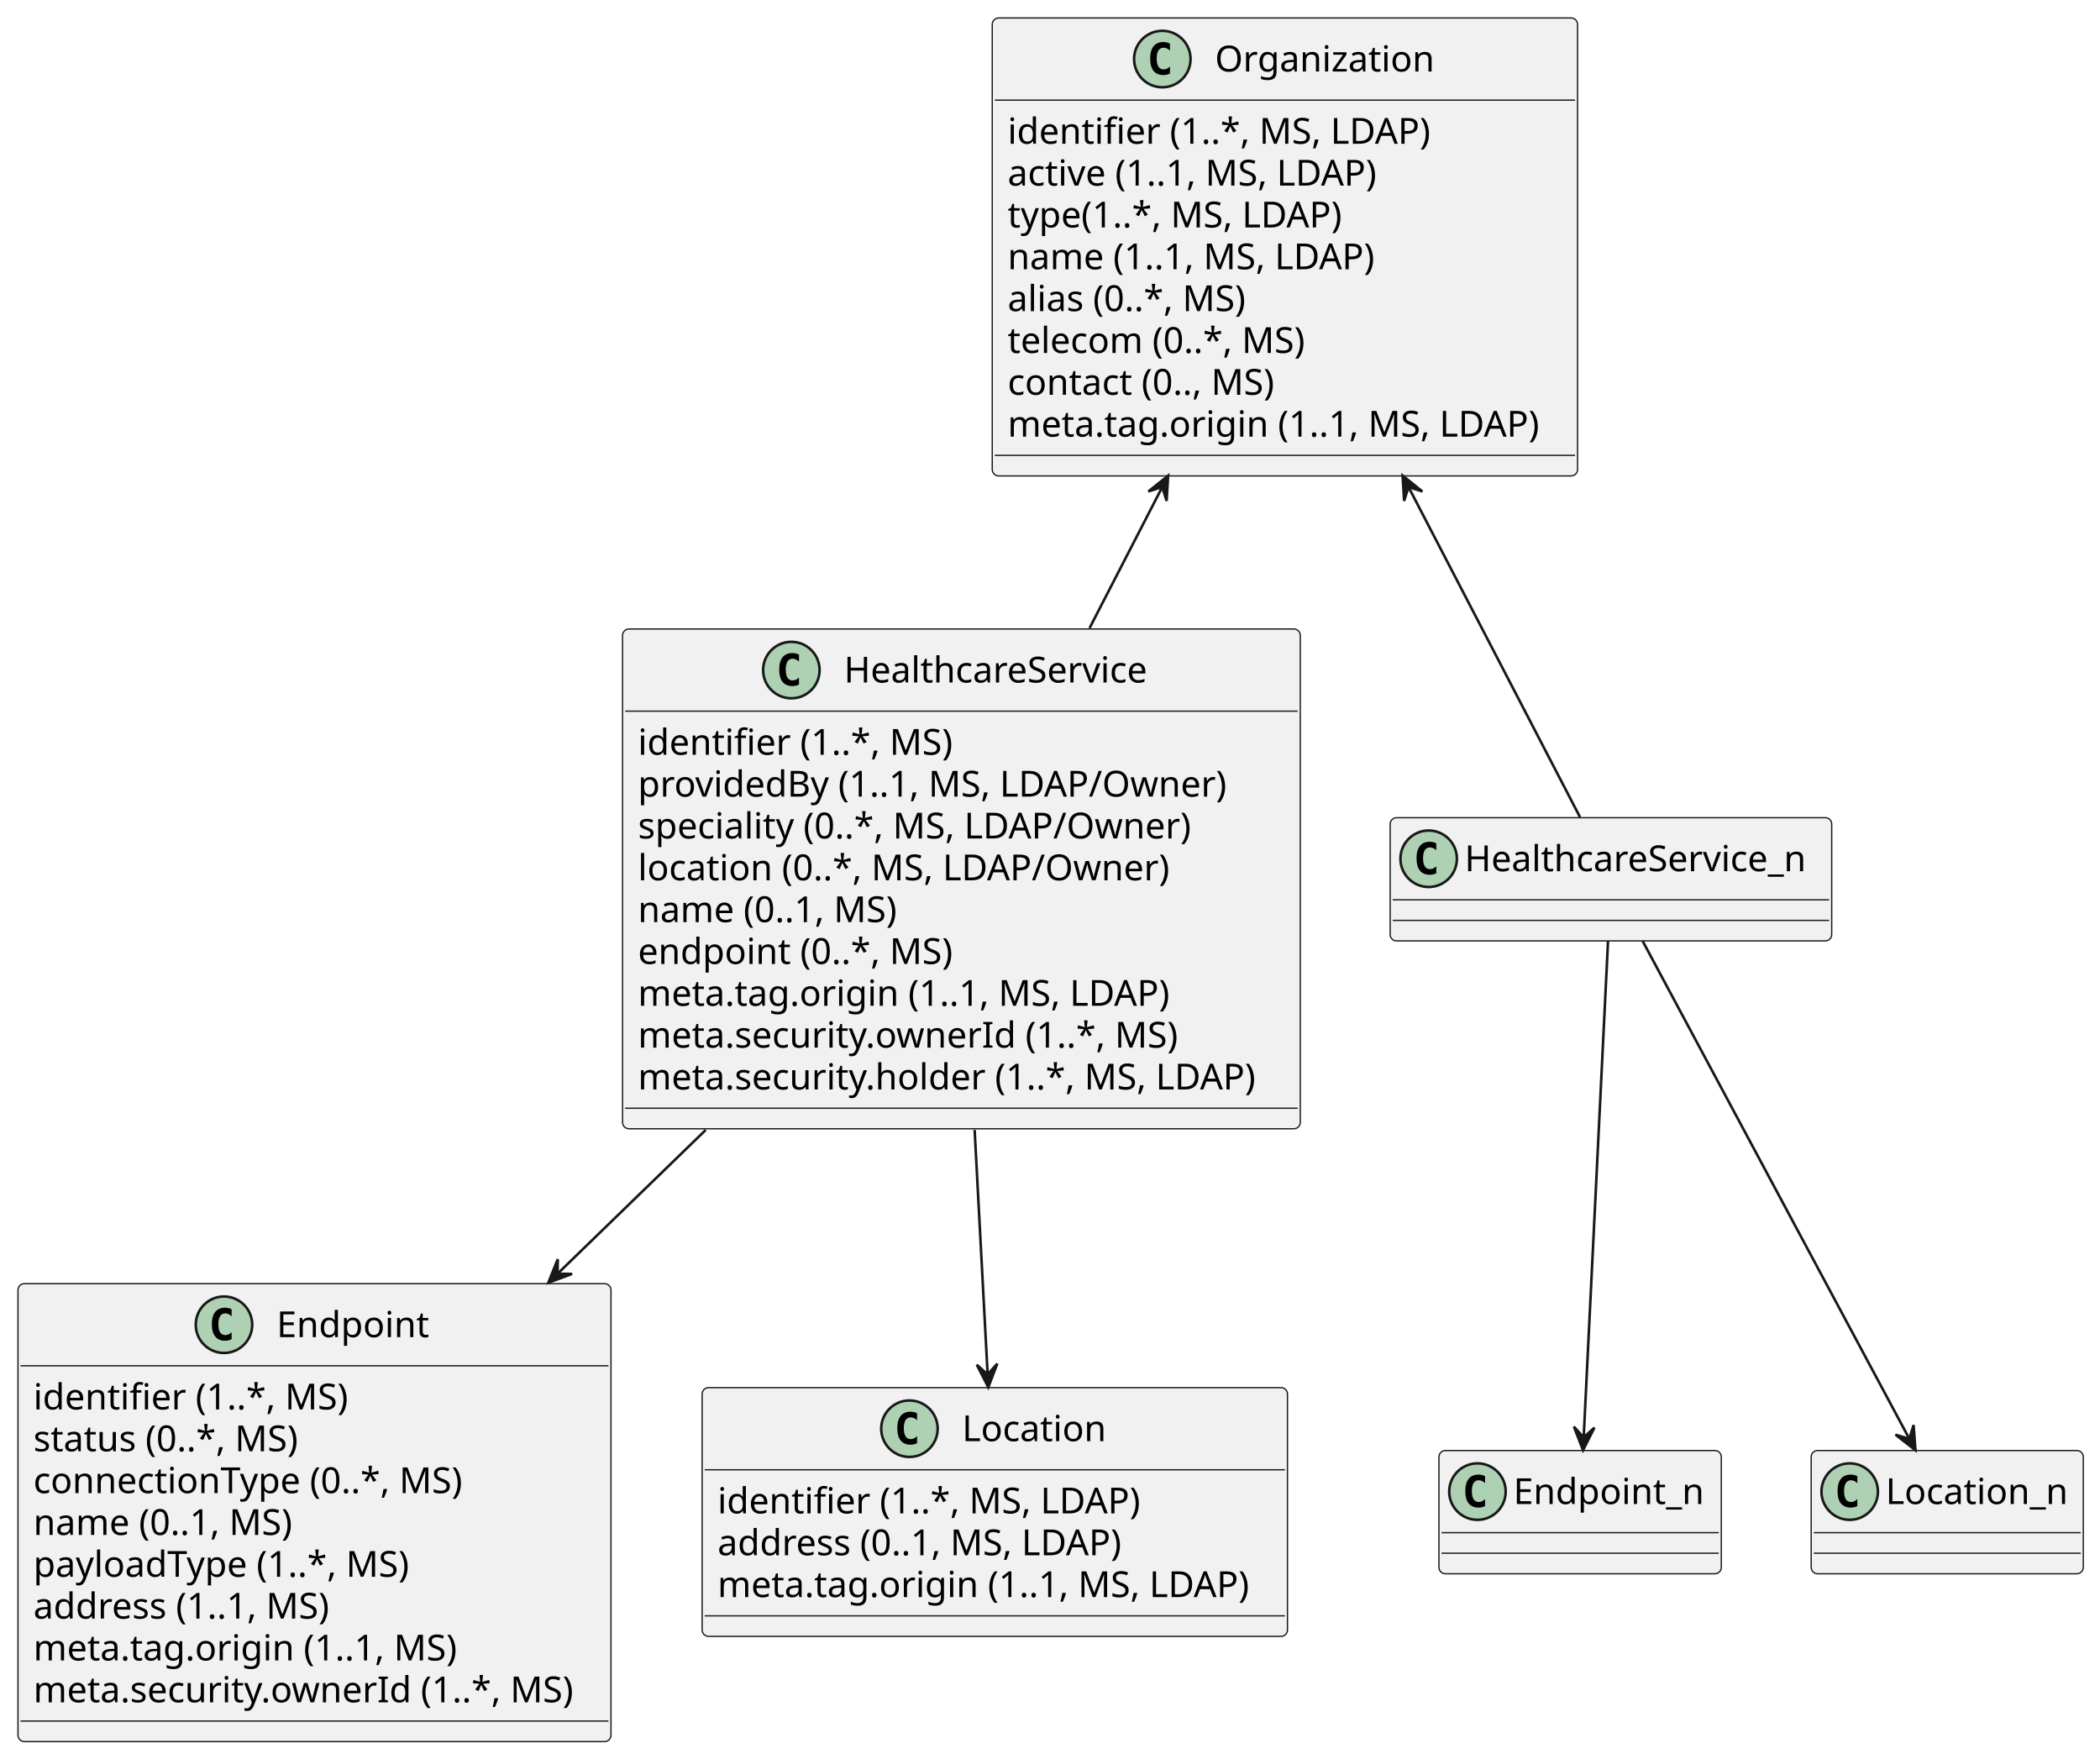
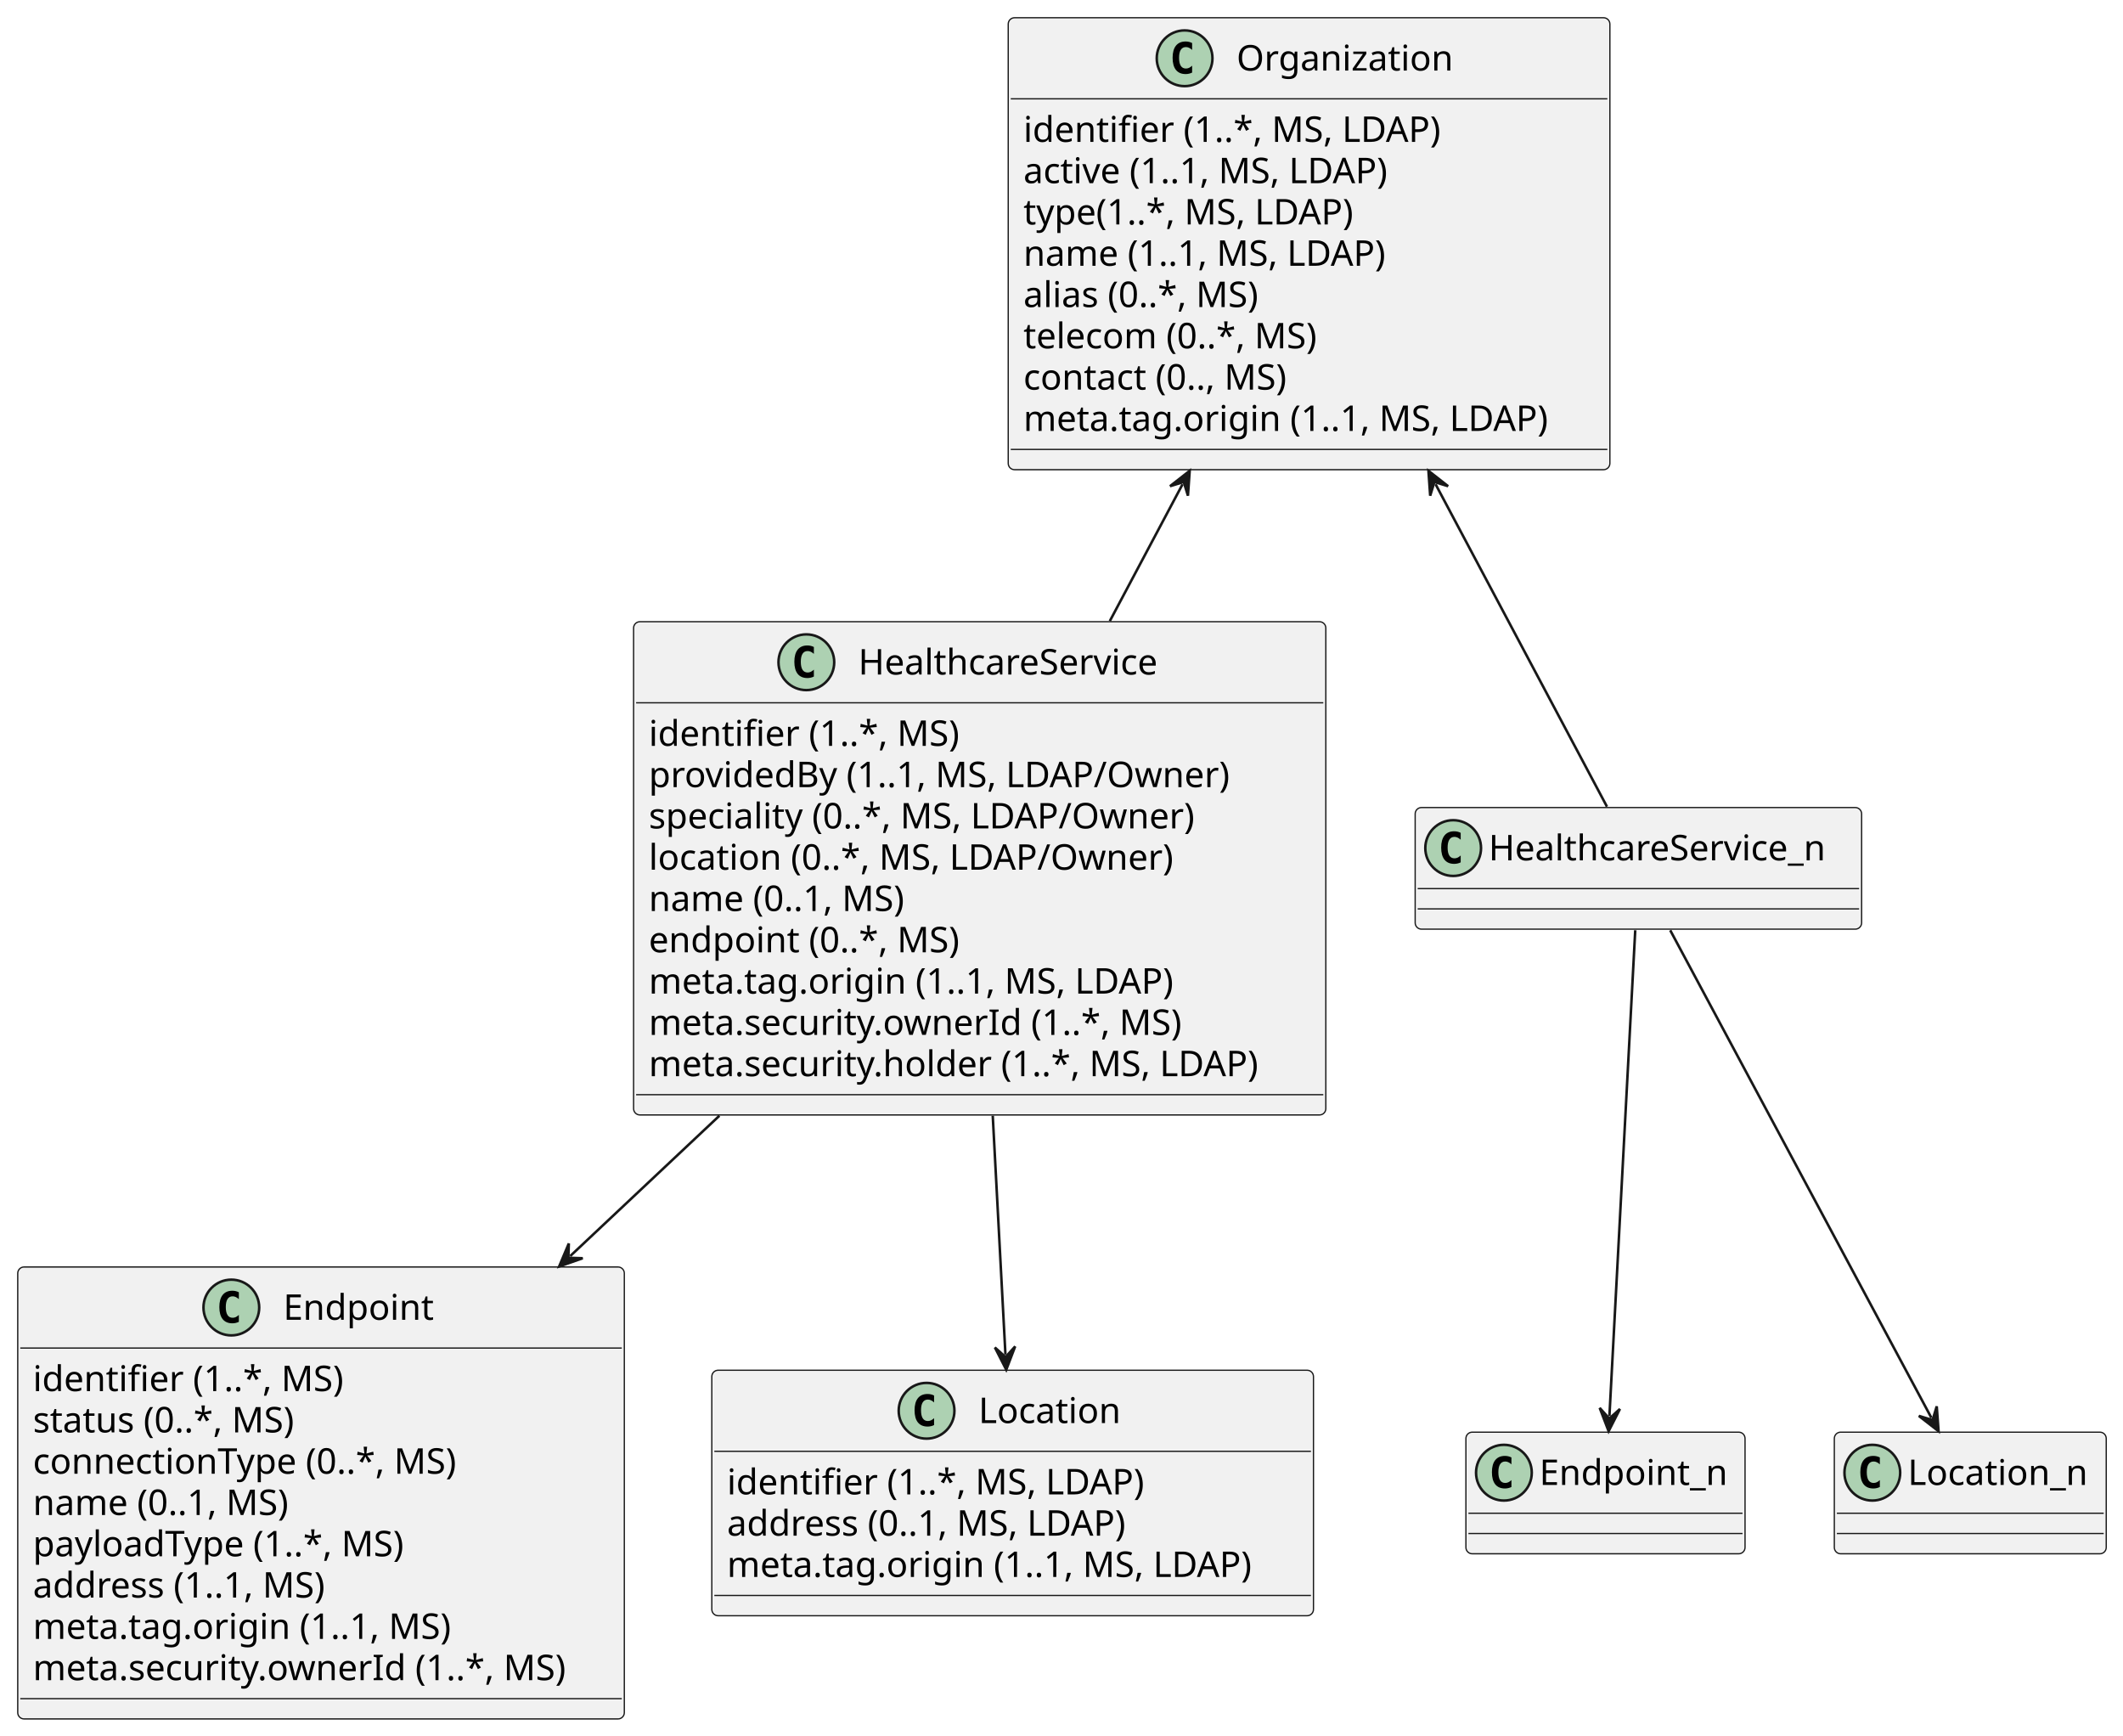
- <svg xmlns="http://www.w3.org/2000/svg" contentStyleType="text/css" height="685px" preserveAspectRatio="none" style="width:818px;height:685px;background:#FFFFFF;" version="1.1" viewBox="0 0 818 685" width="818px" zoomAndPan="magnify">
+ <svg xmlns="http://www.w3.org/2000/svg" contentStyleType="text/css" data-diagram-type="CLASS" height="685px" preserveAspectRatio="none" style="width:838px;height:685px;background:#FFFFFF;" version="1.1" viewBox="0 0 838 685" width="838px" zoomAndPan="magnify">
  <defs />
  <g>
-     <g id="elem_Organization">
-       <rect codeLine="2" fill="#F1F1F1" height="178.375" id="Organization" rx="2.5" ry="2.5" style="stroke:#181818;stroke-width:0.5;" width="228" x="386.5" y="7" />
-       <ellipse cx="452.75" cy="23" fill="#ADD1B2" rx="11" ry="11" style="stroke:#181818;stroke-width:1.0;" />
-       <path d="M455.719,28.641 Q455.141,28.938 454.5,29.078 Q453.859,29.234 453.156,29.234 Q450.656,29.234 449.328,27.594 Q448.016,25.938 448.016,22.812 Q448.016,19.688 449.328,18.031 Q450.656,16.375 453.156,16.375 Q453.859,16.375 454.5,16.531 Q455.156,16.688 455.719,16.984 L455.719,19.703 Q455.094,19.125 454.5,18.859 Q453.906,18.578 453.281,18.578 Q451.938,18.578 451.25,19.656 Q450.562,20.719 450.562,22.812 Q450.562,24.906 451.25,25.984 Q451.938,27.047 453.281,27.047 Q453.906,27.047 454.5,26.781 Q455.094,26.5 455.719,25.922 L455.719,28.641 Z " fill="#000000" />
-       <text fill="#000000" font-family="sans-serif" font-size="14" lengthAdjust="spacing" textLength="87" x="473.25" y="27.847">Organization</text>
-       <line style="stroke:#181818;stroke-width:0.5;" x1="387.5" x2="613.5" y1="39" y2="39" />
-       <text fill="#000000" font-family="sans-serif" font-size="14" lengthAdjust="spacing" textLength="170" x="392.5" y="55.995">identifier (1..*, MS, LDAP)</text>
-       <text fill="#000000" font-family="sans-serif" font-size="14" lengthAdjust="spacing" textLength="153" x="392.5" y="72.292">active (1..1, MS, LDAP)</text>
-       <text fill="#000000" font-family="sans-serif" font-size="14" lengthAdjust="spacing" textLength="137" x="392.5" y="88.589">type(1..*, MS, LDAP)</text>
-       <text fill="#000000" font-family="sans-serif" font-size="14" lengthAdjust="spacing" textLength="152" x="392.5" y="104.886">name (1..1, MS, LDAP)</text>
-       <text fill="#000000" font-family="sans-serif" font-size="14" lengthAdjust="spacing" textLength="97" x="392.5" y="121.183">alias (0..*, MS)</text>
-       <text fill="#000000" font-family="sans-serif" font-size="14" lengthAdjust="spacing" textLength="123" x="392.5" y="137.48">telecom (0..*, MS)</text>
-       <text fill="#000000" font-family="sans-serif" font-size="14" lengthAdjust="spacing" textLength="112" x="392.5" y="153.776">contact (0.., MS)</text>
-       <text fill="#000000" font-family="sans-serif" font-size="14" lengthAdjust="spacing" textLength="216" x="392.5" y="170.073">meta.tag.origin (1..1, MS, LDAP)</text>
-       <line style="stroke:#181818;stroke-width:0.5;" x1="387.5" x2="613.5" y1="177.375" y2="177.375" />
+     <g class="entity" data-entity="Organization" data-source-line="2" data-uid="ent0002" id="entity_Organization">
+       <rect fill="#F1F1F1" height="178.375" rx="2.5" ry="2.5" style="stroke:#181818;stroke-width:0.5;" width="237.49" x="397.97" y="7" />
+       <ellipse cx="467.591" cy="23" fill="#ADD1B2" rx="11" ry="11" style="stroke:#181818;stroke-width:1;" />
+       <path d="M470.559,28.641 Q469.981,28.938 469.341,29.078 Q468.7,29.234 467.997,29.234 Q465.497,29.234 464.169,27.594 Q462.856,25.938 462.856,22.812 Q462.856,19.688 464.169,18.031 Q465.497,16.375 467.997,16.375 Q468.7,16.375 469.341,16.531 Q469.997,16.688 470.559,16.984 L470.559,19.703 Q469.934,19.125 469.341,18.859 Q468.747,18.578 468.122,18.578 Q466.778,18.578 466.091,19.656 Q465.403,20.719 465.403,22.812 Q465.403,24.906 466.091,25.984 Q466.778,27.047 468.122,27.047 Q468.747,27.047 469.341,26.781 Q469.934,26.5 470.559,25.922 L470.559,28.641 Z " fill="#000000" />
+       <text fill="#000000" font-family="sans-serif" font-size="14" lengthAdjust="spacing" textLength="89.749" x="488.091" y="27.847">Organization</text>
+       <line style="stroke:#181818;stroke-width:0.5;" x1="398.97" x2="634.46" y1="39" y2="39" />
+       <text fill="#000000" font-family="sans-serif" font-size="14" lengthAdjust="spacing" textLength="178.377" x="403.97" y="55.995">identifier (1..*, MS, LDAP)</text>
+       <text fill="#000000" font-family="sans-serif" font-size="14" lengthAdjust="spacing" textLength="160.009" x="403.97" y="72.292">active (1..1, MS, LDAP)</text>
+       <text fill="#000000" font-family="sans-serif" font-size="14" lengthAdjust="spacing" textLength="142.372" x="403.97" y="88.589">type(1..*, MS, LDAP)</text>
+       <text fill="#000000" font-family="sans-serif" font-size="14" lengthAdjust="spacing" textLength="157.158" x="403.97" y="104.886">name (1..1, MS, LDAP)</text>
+       <text fill="#000000" font-family="sans-serif" font-size="14" lengthAdjust="spacing" textLength="102.279" x="403.97" y="121.183">alias (0..*, MS)</text>
+       <text fill="#000000" font-family="sans-serif" font-size="14" lengthAdjust="spacing" textLength="126.554" x="403.97" y="137.48">telecom (0..*, MS)</text>
+       <text fill="#000000" font-family="sans-serif" font-size="14" lengthAdjust="spacing" textLength="115.439" x="403.97" y="153.776">contact (0.., MS)</text>
+       <text fill="#000000" font-family="sans-serif" font-size="14" lengthAdjust="spacing" textLength="225.49" x="403.97" y="170.073">meta.tag.origin (1..1, MS, LDAP)</text>
+       <line style="stroke:#181818;stroke-width:0.5;" x1="398.97" x2="634.46" y1="177.375" y2="177.375" />
    </g>
-     <g id="elem_HealthcareService">
-       <rect codeLine="13" fill="#F1F1F1" height="194.672" id="HealthcareService" rx="2.5" ry="2.5" style="stroke:#181818;stroke-width:0.5;" width="264" x="242.5" y="245" />
-       <ellipse cx="308.25" cy="261" fill="#ADD1B2" rx="11" ry="11" style="stroke:#181818;stroke-width:1.0;" />
-       <path d="M311.219,266.641 Q310.641,266.938 310,267.078 Q309.359,267.234 308.656,267.234 Q306.156,267.234 304.828,265.594 Q303.516,263.938 303.516,260.812 Q303.516,257.688 304.828,256.031 Q306.156,254.375 308.656,254.375 Q309.359,254.375 310,254.531 Q310.656,254.688 311.219,254.984 L311.219,257.703 Q310.594,257.125 310,256.859 Q309.406,256.578 308.781,256.578 Q307.438,256.578 306.75,257.656 Q306.062,258.719 306.062,260.812 Q306.062,262.906 306.75,263.984 Q307.438,265.047 308.781,265.047 Q309.406,265.047 310,264.781 Q310.594,264.5 311.219,263.922 L311.219,266.641 Z " fill="#000000" />
-       <text fill="#000000" font-family="sans-serif" font-size="14" lengthAdjust="spacing" textLength="124" x="328.75" y="265.847">HealthcareService</text>
-       <line style="stroke:#181818;stroke-width:0.5;" x1="243.5" x2="505.5" y1="277" y2="277" />
-       <text fill="#000000" font-family="sans-serif" font-size="14" lengthAdjust="spacing" textLength="126" x="248.5" y="293.995">identifier (1..*, MS)</text>
-       <text fill="#000000" font-family="sans-serif" font-size="14" lengthAdjust="spacing" textLength="240" x="248.5" y="310.292">providedBy (1..1, MS, LDAP/Owner)</text>
-       <text fill="#000000" font-family="sans-serif" font-size="14" lengthAdjust="spacing" textLength="224" x="248.5" y="326.589">speciality (0..*, MS, LDAP/Owner)</text>
-       <text fill="#000000" font-family="sans-serif" font-size="14" lengthAdjust="spacing" textLength="215" x="248.5" y="342.886">location (0..*, MS, LDAP/Owner)</text>
-       <text fill="#000000" font-family="sans-serif" font-size="14" lengthAdjust="spacing" textLength="108" x="248.5" y="359.183">name (0..1, MS)</text>
-       <text fill="#000000" font-family="sans-serif" font-size="14" lengthAdjust="spacing" textLength="129" x="248.5" y="375.479">endpoint (0..*, MS)</text>
-       <text fill="#000000" font-family="sans-serif" font-size="14" lengthAdjust="spacing" textLength="216" x="248.5" y="391.776">meta.tag.origin (1..1, MS, LDAP)</text>
-       <text fill="#000000" font-family="sans-serif" font-size="14" lengthAdjust="spacing" textLength="219" x="248.5" y="408.073">meta.security.ownerId (1..*, MS)</text>
-       <text fill="#000000" font-family="sans-serif" font-size="14" lengthAdjust="spacing" textLength="252" x="248.5" y="424.37">meta.security.holder (1..*, MS, LDAP)</text>
-       <line style="stroke:#181818;stroke-width:0.5;" x1="243.5" x2="505.5" y1="431.672" y2="431.672" />
+     <g class="entity" data-entity="HealthcareService" data-source-line="13" data-uid="ent0003" id="entity_HealthcareService">
+       <rect fill="#F1F1F1" height="194.672" rx="2.5" ry="2.5" style="stroke:#181818;stroke-width:0.5;" width="273.249" x="250.09" y="245.37" />
+       <ellipse cx="318.285" cy="261.37" fill="#ADD1B2" rx="11" ry="11" style="stroke:#181818;stroke-width:1;" />
+       <path d="M321.254,267.011 Q320.676,267.308 320.035,267.448 Q319.395,267.604 318.692,267.604 Q316.192,267.604 314.863,265.964 Q313.551,264.308 313.551,261.183 Q313.551,258.058 314.863,256.401 Q316.192,254.745 318.692,254.745 Q319.395,254.745 320.035,254.901 Q320.692,255.058 321.254,255.354 L321.254,258.073 Q320.629,257.495 320.035,257.229 Q319.442,256.948 318.817,256.948 Q317.473,256.948 316.785,258.026 Q316.098,259.089 316.098,261.183 Q316.098,263.276 316.785,264.354 Q317.473,265.417 318.817,265.417 Q319.442,265.417 320.035,265.151 Q320.629,264.87 321.254,264.292 L321.254,267.011 Z " fill="#000000" />
+       <text fill="#000000" font-family="sans-serif" font-size="14" lengthAdjust="spacing" textLength="128.358" x="338.785" y="266.217">HealthcareService</text>
+       <line style="stroke:#181818;stroke-width:0.5;" x1="251.09" x2="522.339" y1="277.37" y2="277.37" />
+       <text fill="#000000" font-family="sans-serif" font-size="14" lengthAdjust="spacing" textLength="132.877" x="256.09" y="294.365">identifier (1..*, MS)</text>
+       <text fill="#000000" font-family="sans-serif" font-size="14" lengthAdjust="spacing" textLength="247.543" x="256.09" y="310.662">providedBy (1..1, MS, LDAP/Owner)</text>
+       <text fill="#000000" font-family="sans-serif" font-size="14" lengthAdjust="spacing" textLength="232.49" x="256.09" y="326.959">speciality (0..*, MS, LDAP/Owner)</text>
+       <text fill="#000000" font-family="sans-serif" font-size="14" lengthAdjust="spacing" textLength="221.525" x="256.09" y="343.256">location (0..*, MS, LDAP/Owner)</text>
+       <text fill="#000000" font-family="sans-serif" font-size="14" lengthAdjust="spacing" textLength="111.658" x="256.09" y="359.553">name (0..1, MS)</text>
+       <text fill="#000000" font-family="sans-serif" font-size="14" lengthAdjust="spacing" textLength="132.125" x="256.09" y="375.849">endpoint (0..*, MS)</text>
+       <text fill="#000000" font-family="sans-serif" font-size="14" lengthAdjust="spacing" textLength="225.49" x="256.09" y="392.146">meta.tag.origin (1..1, MS, LDAP)</text>
+       <text fill="#000000" font-family="sans-serif" font-size="14" lengthAdjust="spacing" textLength="227.439" x="256.09" y="408.443">meta.security.ownerId (1..*, MS)</text>
+       <text fill="#000000" font-family="sans-serif" font-size="14" lengthAdjust="spacing" textLength="261.249" x="256.09" y="424.74">meta.security.holder (1..*, MS, LDAP)</text>
+       <line style="stroke:#181818;stroke-width:0.5;" x1="251.09" x2="522.339" y1="432.042" y2="432.042" />
    </g>
-     <g id="elem_Endpoint">
-       <rect codeLine="25" fill="#F1F1F1" height="178.375" id="Endpoint" rx="2.5" ry="2.5" style="stroke:#181818;stroke-width:0.5;" width="231" x="7" y="500" />
-       <ellipse cx="87.25" cy="516" fill="#ADD1B2" rx="11" ry="11" style="stroke:#181818;stroke-width:1.0;" />
-       <path d="M90.219,521.641 Q89.641,521.938 89,522.078 Q88.359,522.234 87.656,522.234 Q85.156,522.234 83.828,520.594 Q82.516,518.938 82.516,515.812 Q82.516,512.688 83.828,511.031 Q85.156,509.375 87.656,509.375 Q88.359,509.375 89,509.531 Q89.656,509.688 90.219,509.984 L90.219,512.703 Q89.594,512.125 89,511.859 Q88.406,511.578 87.781,511.578 Q86.438,511.578 85.75,512.656 Q85.062,513.719 85.062,515.812 Q85.062,517.906 85.75,518.984 Q86.438,520.047 87.781,520.047 Q88.406,520.047 89,519.781 Q89.594,519.5 90.219,518.922 L90.219,521.641 Z " fill="#000000" />
-       <text fill="#000000" font-family="sans-serif" font-size="14" lengthAdjust="spacing" textLength="62" x="107.75" y="520.847">Endpoint</text>
-       <line style="stroke:#181818;stroke-width:0.5;" x1="8" x2="237" y1="532" y2="532" />
-       <text fill="#000000" font-family="sans-serif" font-size="14" lengthAdjust="spacing" textLength="126" x="13" y="548.995">identifier (1..*, MS)</text>
-       <text fill="#000000" font-family="sans-serif" font-size="14" lengthAdjust="spacing" textLength="110" x="13" y="565.292">status (0..*, MS)</text>
-       <text fill="#000000" font-family="sans-serif" font-size="14" lengthAdjust="spacing" textLength="179" x="13" y="581.589">connectionType (0..*, MS)</text>
-       <text fill="#000000" font-family="sans-serif" font-size="14" lengthAdjust="spacing" textLength="108" x="13" y="597.886">name (0..1, MS)</text>
-       <text fill="#000000" font-family="sans-serif" font-size="14" lengthAdjust="spacing" textLength="154" x="13" y="614.183">payloadType (1..*, MS)</text>
-       <text fill="#000000" font-family="sans-serif" font-size="14" lengthAdjust="spacing" textLength="125" x="13" y="630.48">address (1..1, MS)</text>
-       <text fill="#000000" font-family="sans-serif" font-size="14" lengthAdjust="spacing" textLength="172" x="13" y="646.776">meta.tag.origin (1..1, MS)</text>
-       <text fill="#000000" font-family="sans-serif" font-size="14" lengthAdjust="spacing" textLength="219" x="13" y="663.073">meta.security.ownerId (1..*, MS)</text>
-       <line style="stroke:#181818;stroke-width:0.5;" x1="8" x2="237" y1="670.375" y2="670.375" />
+     <g class="entity" data-entity="Endpoint" data-source-line="25" data-uid="ent0004" id="entity_Endpoint">
+       <rect fill="#F1F1F1" height="178.375" rx="2.5" ry="2.5" style="stroke:#181818;stroke-width:0.5;" width="239.439" x="7" y="500.04" />
+       <ellipse cx="91.314" cy="516.04" fill="#ADD1B2" rx="11" ry="11" style="stroke:#181818;stroke-width:1;" />
+       <path d="M94.283,521.681 Q93.705,521.977 93.064,522.118 Q92.424,522.274 91.721,522.274 Q89.221,522.274 87.893,520.634 Q86.58,518.977 86.58,515.852 Q86.58,512.727 87.893,511.071 Q89.221,509.415 91.721,509.415 Q92.424,509.415 93.064,509.571 Q93.721,509.728 94.283,510.024 L94.283,512.743 Q93.658,512.165 93.064,511.899 Q92.471,511.618 91.846,511.618 Q90.502,511.618 89.814,512.696 Q89.127,513.759 89.127,515.852 Q89.127,517.946 89.814,519.024 Q90.502,520.087 91.846,520.087 Q92.471,520.087 93.064,519.821 Q93.658,519.54 94.283,518.962 L94.283,521.681 Z " fill="#000000" />
+       <text fill="#000000" font-family="sans-serif" font-size="14" lengthAdjust="spacing" textLength="62.31" x="111.814" y="520.887">Endpoint</text>
+       <line style="stroke:#181818;stroke-width:0.5;" x1="8" x2="245.439" y1="532.04" y2="532.04" />
+       <text fill="#000000" font-family="sans-serif" font-size="14" lengthAdjust="spacing" textLength="132.877" x="13" y="549.035">identifier (1..*, MS)</text>
+       <text fill="#000000" font-family="sans-serif" font-size="14" lengthAdjust="spacing" textLength="113.066" x="13" y="565.332">status (0..*, MS)</text>
+       <text fill="#000000" font-family="sans-serif" font-size="14" lengthAdjust="spacing" textLength="181.522" x="13" y="581.629">connectionType (0..*, MS)</text>
+       <text fill="#000000" font-family="sans-serif" font-size="14" lengthAdjust="spacing" textLength="111.658" x="13" y="597.926">name (0..1, MS)</text>
+       <text fill="#000000" font-family="sans-serif" font-size="14" lengthAdjust="spacing" textLength="160.057" x="13" y="614.223">payloadType (1..*, MS)</text>
+       <text fill="#000000" font-family="sans-serif" font-size="14" lengthAdjust="spacing" textLength="127.265" x="13" y="630.519">address (1..1, MS)</text>
+       <text fill="#000000" font-family="sans-serif" font-size="14" lengthAdjust="spacing" textLength="179.99" x="13" y="646.816">meta.tag.origin (1..1, MS)</text>
+       <text fill="#000000" font-family="sans-serif" font-size="14" lengthAdjust="spacing" textLength="227.439" x="13" y="663.113">meta.security.ownerId (1..*, MS)</text>
+       <line style="stroke:#181818;stroke-width:0.5;" x1="8" x2="245.439" y1="670.415" y2="670.415" />
    </g>
-     <g id="elem_Location">
-       <rect codeLine="36" fill="#F1F1F1" height="96.891" id="Location" rx="2.5" ry="2.5" style="stroke:#181818;stroke-width:0.5;" width="228" x="273.5" y="540.5" />
-       <ellipse cx="354.25" cy="556.5" fill="#ADD1B2" rx="11" ry="11" style="stroke:#181818;stroke-width:1.0;" />
-       <path d="M357.219,562.141 Q356.641,562.438 356,562.578 Q355.359,562.734 354.656,562.734 Q352.156,562.734 350.828,561.094 Q349.516,559.438 349.516,556.312 Q349.516,553.188 350.828,551.531 Q352.156,549.875 354.656,549.875 Q355.359,549.875 356,550.031 Q356.656,550.188 357.219,550.484 L357.219,553.203 Q356.594,552.625 356,552.359 Q355.406,552.078 354.781,552.078 Q353.438,552.078 352.75,553.156 Q352.062,554.219 352.062,556.312 Q352.062,558.406 352.75,559.484 Q353.438,560.547 354.781,560.547 Q355.406,560.547 356,560.281 Q356.594,560 357.219,559.422 L357.219,562.141 Z " fill="#000000" />
-       <text fill="#000000" font-family="sans-serif" font-size="14" lengthAdjust="spacing" textLength="58" x="374.75" y="561.347">Location</text>
-       <line style="stroke:#181818;stroke-width:0.5;" x1="274.5" x2="500.5" y1="572.5" y2="572.5" />
-       <text fill="#000000" font-family="sans-serif" font-size="14" lengthAdjust="spacing" textLength="170" x="279.5" y="589.495">identifier (1..*, MS, LDAP)</text>
-       <text fill="#000000" font-family="sans-serif" font-size="14" lengthAdjust="spacing" textLength="169" x="279.5" y="605.792">address (0..1, MS, LDAP)</text>
-       <text fill="#000000" font-family="sans-serif" font-size="14" lengthAdjust="spacing" textLength="216" x="279.5" y="622.089">meta.tag.origin (1..1, MS, LDAP)</text>
-       <line style="stroke:#181818;stroke-width:0.5;" x1="274.5" x2="500.5" y1="629.391" y2="629.391" />
+     <g class="entity" data-entity="Location" data-source-line="36" data-uid="ent0005" id="entity_Location">
+       <rect fill="#F1F1F1" height="96.891" rx="2.5" ry="2.5" style="stroke:#181818;stroke-width:0.5;" width="237.49" x="280.97" y="540.79" />
+       <ellipse cx="365.736" cy="556.79" fill="#ADD1B2" rx="11" ry="11" style="stroke:#181818;stroke-width:1;" />
+       <path d="M368.704,562.431 Q368.126,562.727 367.486,562.868 Q366.845,563.024 366.142,563.024 Q363.642,563.024 362.314,561.384 Q361.001,559.727 361.001,556.602 Q361.001,553.477 362.314,551.821 Q363.642,550.165 366.142,550.165 Q366.845,550.165 367.486,550.321 Q368.142,550.477 368.704,550.774 L368.704,553.493 Q368.079,552.915 367.486,552.649 Q366.892,552.368 366.267,552.368 Q364.923,552.368 364.236,553.446 Q363.548,554.509 363.548,556.602 Q363.548,558.696 364.236,559.774 Q364.923,560.837 366.267,560.837 Q366.892,560.837 367.486,560.571 Q368.079,560.29 368.704,559.712 L368.704,562.431 Z " fill="#000000" />
+       <text fill="#000000" font-family="sans-serif" font-size="14" lengthAdjust="spacing" textLength="59.459" x="386.236" y="561.637">Location</text>
+       <line style="stroke:#181818;stroke-width:0.5;" x1="281.97" x2="517.46" y1="572.79" y2="572.79" />
+       <text fill="#000000" font-family="sans-serif" font-size="14" lengthAdjust="spacing" textLength="178.377" x="286.97" y="589.785">identifier (1..*, MS, LDAP)</text>
+       <text fill="#000000" font-family="sans-serif" font-size="14" lengthAdjust="spacing" textLength="172.765" x="286.97" y="606.082">address (0..1, MS, LDAP)</text>
+       <text fill="#000000" font-family="sans-serif" font-size="14" lengthAdjust="spacing" textLength="225.49" x="286.97" y="622.379">meta.tag.origin (1..1, MS, LDAP)</text>
+       <line style="stroke:#181818;stroke-width:0.5;" x1="281.97" x2="517.46" y1="629.681" y2="629.681" />
    </g>
-     <g id="elem_HealthcareService_n">
-       <rect fill="#F1F1F1" height="48" id="HealthcareService_n" rx="2.5" ry="2.5" style="stroke:#181818;stroke-width:0.5;" width="172" x="541.5" y="318.5" />
-       <ellipse cx="556.5" cy="334.5" fill="#ADD1B2" rx="11" ry="11" style="stroke:#181818;stroke-width:1.0;" />
-       <path d="M559.469,340.141 Q558.891,340.438 558.25,340.578 Q557.609,340.734 556.906,340.734 Q554.406,340.734 553.078,339.094 Q551.766,337.438 551.766,334.312 Q551.766,331.188 553.078,329.531 Q554.406,327.875 556.906,327.875 Q557.609,327.875 558.25,328.031 Q558.906,328.188 559.469,328.484 L559.469,331.203 Q558.844,330.625 558.25,330.359 Q557.656,330.078 557.031,330.078 Q555.688,330.078 555,331.156 Q554.312,332.219 554.312,334.312 Q554.312,336.406 555,337.484 Q555.688,338.547 557.031,338.547 Q557.656,338.547 558.25,338.281 Q558.844,338 559.469,337.422 L559.469,340.141 Z " fill="#000000" />
-       <text fill="#000000" font-family="sans-serif" font-size="14" lengthAdjust="spacing" textLength="140" x="570.5" y="339.347">HealthcareService_n</text>
-       <line style="stroke:#181818;stroke-width:0.5;" x1="542.5" x2="712.5" y1="350.5" y2="350.5" />
-       <line style="stroke:#181818;stroke-width:0.5;" x1="542.5" x2="712.5" y1="358.5" y2="358.5" />
+     <g class="entity" data-entity="HealthcareService_n" data-source-line="46" data-uid="ent0009" id="entity_HealthcareService_n">
+       <rect fill="#F1F1F1" height="48" rx="2.5" ry="2.5" style="stroke:#181818;stroke-width:0.5;" width="176.231" x="558.6" y="318.71" />
+       <ellipse cx="573.6" cy="334.71" fill="#ADD1B2" rx="11" ry="11" style="stroke:#181818;stroke-width:1;" />
+       <path d="M576.569,340.351 Q575.991,340.647 575.35,340.788 Q574.709,340.944 574.006,340.944 Q571.506,340.944 570.178,339.304 Q568.866,337.647 568.866,334.522 Q568.866,331.397 570.178,329.741 Q571.506,328.085 574.006,328.085 Q574.709,328.085 575.35,328.241 Q576.006,328.397 576.569,328.694 L576.569,331.413 Q575.944,330.835 575.35,330.569 Q574.756,330.288 574.131,330.288 Q572.788,330.288 572.1,331.366 Q571.413,332.429 571.413,334.522 Q571.413,336.616 572.1,337.694 Q572.788,338.757 574.131,338.757 Q574.756,338.757 575.35,338.491 Q575.944,338.21 576.569,337.632 L576.569,340.351 Z " fill="#000000" />
+       <text fill="#000000" font-family="sans-serif" font-size="14" lengthAdjust="spacing" textLength="144.231" x="587.6" y="339.557">HealthcareService_n</text>
+       <line style="stroke:#181818;stroke-width:0.5;" x1="559.6" x2="733.831" y1="350.71" y2="350.71" />
+       <line style="stroke:#181818;stroke-width:0.5;" x1="559.6" x2="733.831" y1="358.71" y2="358.71" />
    </g>
-     <g id="elem_Endpoint_n">
-       <rect fill="#F1F1F1" height="48" id="Endpoint_n" rx="2.5" ry="2.5" style="stroke:#181818;stroke-width:0.5;" width="110" x="560.5" y="565" />
-       <ellipse cx="575.5" cy="581" fill="#ADD1B2" rx="11" ry="11" style="stroke:#181818;stroke-width:1.0;" />
-       <path d="M578.469,586.641 Q577.891,586.938 577.25,587.078 Q576.609,587.234 575.906,587.234 Q573.406,587.234 572.078,585.594 Q570.766,583.938 570.766,580.812 Q570.766,577.688 572.078,576.031 Q573.406,574.375 575.906,574.375 Q576.609,574.375 577.25,574.531 Q577.906,574.688 578.469,574.984 L578.469,577.703 Q577.844,577.125 577.25,576.859 Q576.656,576.578 576.031,576.578 Q574.688,576.578 574,577.656 Q573.312,578.719 573.312,580.812 Q573.312,582.906 574,583.984 Q574.688,585.047 576.031,585.047 Q576.656,585.047 577.25,584.781 Q577.844,584.5 578.469,583.922 L578.469,586.641 Z " fill="#000000" />
-       <text fill="#000000" font-family="sans-serif" font-size="14" lengthAdjust="spacing" textLength="78" x="589.5" y="585.847">Endpoint_n</text>
-       <line style="stroke:#181818;stroke-width:0.5;" x1="561.5" x2="669.5" y1="597" y2="597" />
-       <line style="stroke:#181818;stroke-width:0.5;" x1="561.5" x2="669.5" y1="605" y2="605" />
+     <g class="entity" data-entity="Endpoint_n" data-source-line="47" data-uid="ent0011" id="entity_Endpoint_n">
+       <rect fill="#F1F1F1" height="48" rx="2.5" ry="2.5" style="stroke:#181818;stroke-width:0.5;" width="110.183" x="578.63" y="565.23" />
+       <ellipse cx="593.63" cy="581.23" fill="#ADD1B2" rx="11" ry="11" style="stroke:#181818;stroke-width:1;" />
+       <path d="M596.599,586.871 Q596.021,587.168 595.38,587.308 Q594.739,587.464 594.036,587.464 Q591.536,587.464 590.208,585.824 Q588.896,584.168 588.896,581.043 Q588.896,577.918 590.208,576.261 Q591.536,574.605 594.036,574.605 Q594.739,574.605 595.38,574.761 Q596.036,574.918 596.599,575.214 L596.599,577.933 Q595.974,577.355 595.38,577.089 Q594.786,576.808 594.161,576.808 Q592.817,576.808 592.13,577.886 Q591.442,578.949 591.442,581.043 Q591.442,583.136 592.13,584.214 Q592.817,585.277 594.161,585.277 Q594.786,585.277 595.38,585.011 Q595.974,584.73 596.599,584.152 L596.599,586.871 Z " fill="#000000" />
+       <text fill="#000000" font-family="sans-serif" font-size="14" lengthAdjust="spacing" textLength="78.183" x="607.63" y="586.077">Endpoint_n</text>
+       <line style="stroke:#181818;stroke-width:0.5;" x1="579.63" x2="687.813" y1="597.23" y2="597.23" />
+       <line style="stroke:#181818;stroke-width:0.5;" x1="579.63" x2="687.813" y1="605.23" y2="605.23" />
    </g>
-     <g id="elem_Location_n">
-       <rect fill="#F1F1F1" height="48" id="Location_n" rx="2.5" ry="2.5" style="stroke:#181818;stroke-width:0.5;" width="106" x="705.5" y="565" />
-       <ellipse cx="720.5" cy="581" fill="#ADD1B2" rx="11" ry="11" style="stroke:#181818;stroke-width:1.0;" />
-       <path d="M723.469,586.641 Q722.891,586.938 722.25,587.078 Q721.609,587.234 720.906,587.234 Q718.406,587.234 717.078,585.594 Q715.766,583.938 715.766,580.812 Q715.766,577.688 717.078,576.031 Q718.406,574.375 720.906,574.375 Q721.609,574.375 722.25,574.531 Q722.906,574.688 723.469,574.984 L723.469,577.703 Q722.844,577.125 722.25,576.859 Q721.656,576.578 721.031,576.578 Q719.688,576.578 719,577.656 Q718.312,578.719 718.312,580.812 Q718.312,582.906 719,583.984 Q719.688,585.047 721.031,585.047 Q721.656,585.047 722.25,584.781 Q722.844,584.5 723.469,583.922 L723.469,586.641 Z " fill="#000000" />
-       <text fill="#000000" font-family="sans-serif" font-size="14" lengthAdjust="spacing" textLength="74" x="734.5" y="585.847">Location_n</text>
-       <line style="stroke:#181818;stroke-width:0.5;" x1="706.5" x2="810.5" y1="597" y2="597" />
-       <line style="stroke:#181818;stroke-width:0.5;" x1="706.5" x2="810.5" y1="605" y2="605" />
+     <g class="entity" data-entity="Location_n" data-source-line="48" data-uid="ent0013" id="entity_Location_n">
+       <rect fill="#F1F1F1" height="48" rx="2.5" ry="2.5" style="stroke:#181818;stroke-width:0.5;" width="107.332" x="724.05" y="565.23" />
+       <ellipse cx="739.05" cy="581.23" fill="#ADD1B2" rx="11" ry="11" style="stroke:#181818;stroke-width:1;" />
+       <path d="M742.019,586.871 Q741.441,587.168 740.8,587.308 Q740.159,587.464 739.456,587.464 Q736.956,587.464 735.628,585.824 Q734.316,584.168 734.316,581.043 Q734.316,577.918 735.628,576.261 Q736.956,574.605 739.456,574.605 Q740.159,574.605 740.8,574.761 Q741.456,574.918 742.019,575.214 L742.019,577.933 Q741.394,577.355 740.8,577.089 Q740.206,576.808 739.581,576.808 Q738.237,576.808 737.55,577.886 Q736.862,578.949 736.862,581.043 Q736.862,583.136 737.55,584.214 Q738.237,585.277 739.581,585.277 Q740.206,585.277 740.8,585.011 Q741.394,584.73 742.019,584.152 L742.019,586.871 Z " fill="#000000" />
+       <text fill="#000000" font-family="sans-serif" font-size="14" lengthAdjust="spacing" textLength="75.332" x="753.05" y="586.077">Location_n</text>
+       <line style="stroke:#181818;stroke-width:0.5;" x1="725.05" x2="830.382" y1="597.23" y2="597.23" />
+       <line style="stroke:#181818;stroke-width:0.5;" x1="725.05" x2="830.382" y1="605.23" y2="605.23" />
    </g>
-     <g id="link_Organization_HealthcareService">
-       <path codeLine="42" d="M452.67,189.81 C443.42,207.76 433.71,226.6 424.4,244.67 " fill="none" id="Organization-backto-HealthcareService" style="stroke:#181818;stroke-width:1.0;" />
-       <polygon fill="#181818" points="455.01,185.27,447.32,191.424,452.711,189.71,454.425,195.101,455.01,185.27" style="stroke:#181818;stroke-width:1.0;" />
+     <g class="link" data-entity-1="Organization" data-entity-2="HealthcareService" data-source-line="42" data-uid="lnk6" id="link_Organization_HealthcareService">
+       <path codeLine="42" d="M466.784,191.108 C456.545,210.378 448.47,225.56 438.07,245.12" fill="none" id="Organization-backto-HealthcareService" style="stroke:#181818;stroke-width:1;" />
+       <polygon fill="#181818" points="469.6,185.81,461.844,191.881,467.254,190.225,468.909,195.635,469.6,185.81" style="stroke:#181818;stroke-width:1;" />
    </g>
-     <g id="link_HealthcareService_Endpoint">
-       <path codeLine="43" d="M274.9,440.13 C255.94,458.53 236.15,477.73 217.34,495.98 " fill="none" id="HealthcareService-to-Endpoint" style="stroke:#181818;stroke-width:1.0;" />
-       <polygon fill="#181818" points="213.59,499.62,222.832,496.215,217.175,496.135,217.255,490.478,213.59,499.62" style="stroke:#181818;stroke-width:1.0;" />
+     <g class="link" data-entity-1="HealthcareService" data-entity-2="Endpoint" data-source-line="43" data-uid="lnk7" id="link_HealthcareService_Endpoint">
+       <path codeLine="43" d="M283.96,440.35 C263.09,459.97 245.62,476.409 225.08,495.729" fill="none" id="HealthcareService-to-Endpoint" style="stroke:#181818;stroke-width:1;" />
+       <polygon fill="#181818" points="220.71,499.84,230.006,496.587,224.352,496.414,224.525,490.76,220.71,499.84" style="stroke:#181818;stroke-width:1;" />
    </g>
-     <g id="link_HealthcareService_Location">
-       <path codeLine="44" d="M379.64,440.13 C381.36,472.55 383.22,507.49 384.7,535.26 " fill="none" id="HealthcareService-to-Location" style="stroke:#181818;stroke-width:1.0;" />
-       <polygon fill="#181818" points="384.97,540.36,388.476,531.156,384.699,535.367,380.488,531.59,384.97,540.36" style="stroke:#181818;stroke-width:1.0;" />
+     <g class="link" data-entity-1="HealthcareService" data-entity-2="Location" data-source-line="44" data-uid="lnk8" id="link_HealthcareService_Location">
+       <path codeLine="44" d="M391.86,440.35 C393.69,474.79 395.351,506.079 396.871,534.598" fill="none" id="HealthcareService-to-Location" style="stroke:#181818;stroke-width:1;" />
+       <polygon fill="#181818" points="397.19,540.59,400.705,531.39,396.924,535.597,392.717,531.816,397.19,540.59" style="stroke:#181818;stroke-width:1;" />
    </g>
-     <g id="link_Organization_HealthcareService_n">
-       <path codeLine="46" d="M548.68,189.75 C572.85,236.29 600.17,288.89 615.47,318.33 " fill="none" id="Organization-backto-HealthcareService_n" style="stroke:#181818;stroke-width:1.0;" />
-       <polygon fill="#181818" points="546.35,185.27,546.935,195.101,548.649,189.71,554.04,191.424,546.35,185.27" style="stroke:#181818;stroke-width:1.0;" />
+     <g class="link" data-entity-1="Organization" data-entity-2="HealthcareService_n" data-source-line="46" data-uid="lnk10" id="link_Organization_HealthcareService_n">
+       <path codeLine="46" d="M566.656,191.108 C591.866,238.538 618.16,287.99 634.3,318.35" fill="none" id="Organization-backto-HealthcareService_n" style="stroke:#181818;stroke-width:1;" />
+       <polygon fill="#181818" points="563.84,185.81,564.532,195.635,566.187,190.225,571.596,191.88,563.84,185.81" style="stroke:#181818;stroke-width:1;" />
    </g>
-     <g id="link_HealthcareService_n_Endpoint_n">
-       <path codeLine="47" d="M626.37,366.5 C624.16,411.46 619.29,510.87 616.89,559.74 " fill="none" id="HealthcareService_n-to-Endpoint_n" style="stroke:#181818;stroke-width:1.0;" />
-       <polygon fill="#181818" points="616.63,564.88,621.062,556.085,616.873,559.886,613.071,555.697,616.63,564.88" style="stroke:#181818;stroke-width:1.0;" />
+     <g class="link" data-entity-1="HealthcareService_n" data-entity-2="Endpoint_n" data-source-line="47" data-uid="lnk12" id="link_HealthcareService_n_Endpoint_n">
+       <path codeLine="47" d="M645.47,367.15 C642.99,413.89 637.758,512.188 635.278,558.868" fill="none" id="HealthcareService_n-to-Endpoint_n" style="stroke:#181818;stroke-width:1;" />
+       <polygon fill="#181818" points="634.96,564.86,639.432,556.085,635.225,559.867,631.443,555.66,634.96,564.86" style="stroke:#181818;stroke-width:1;" />
    </g>
-     <g id="link_HealthcareService_n_Location_n">
-       <path codeLine="48" d="M639.82,366.5 C664.01,411.65 717.61,511.67 743.68,560.34 " fill="none" id="HealthcareService_n-to-Location_n" style="stroke:#181818;stroke-width:1.0;" />
-       <polygon fill="#181818" points="746.11,564.88,745.386,555.058,743.749,560.473,738.334,558.836,746.11,564.88" style="stroke:#181818;stroke-width:1.0;" />
+     <g class="link" data-entity-1="HealthcareService_n" data-entity-2="Location_n" data-source-line="48" data-uid="lnk14" id="link_HealthcareService_n_Location_n">
+       <path codeLine="48" d="M659.28,367.15 C684.32,413.89 737.356,512.891 762.366,559.571" fill="none" id="HealthcareService_n-to-Location_n" style="stroke:#181818;stroke-width:1;" />
+       <polygon fill="#181818" points="765.2,564.86,764.476,555.038,762.839,560.453,757.424,558.816,765.2,564.86" style="stroke:#181818;stroke-width:1;" />
    </g>
  </g>
</svg>
